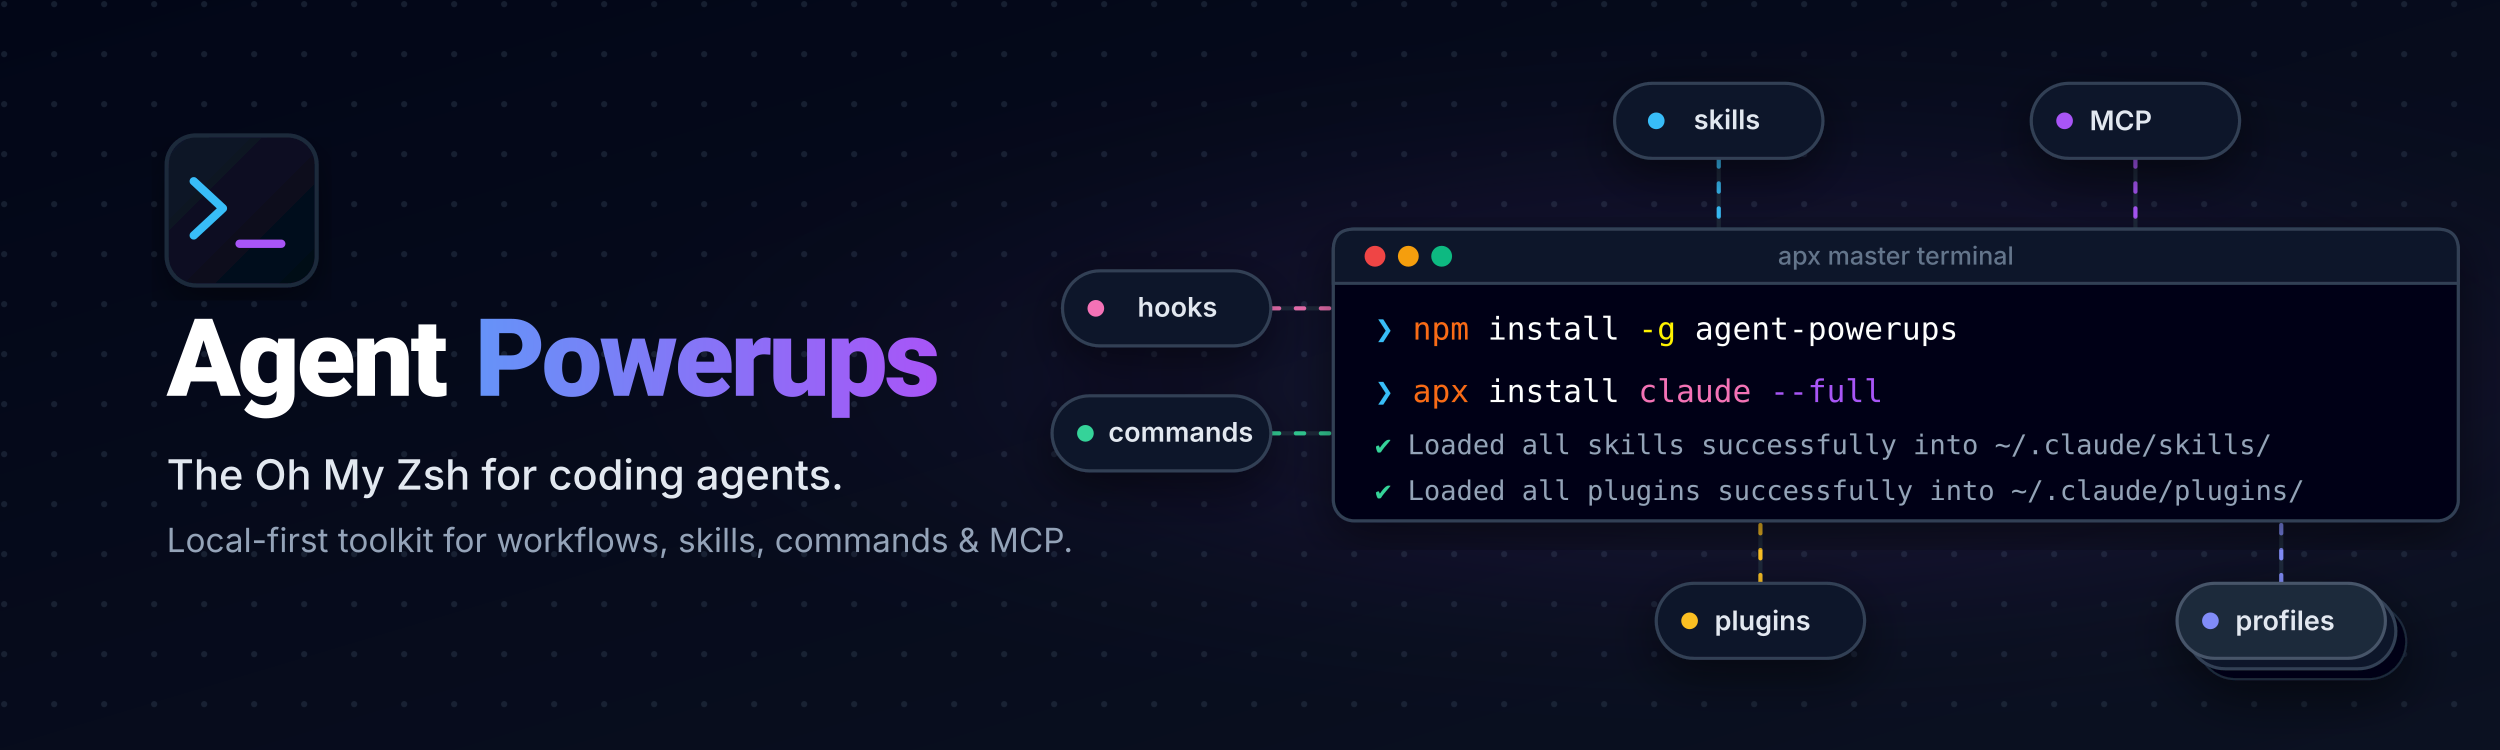
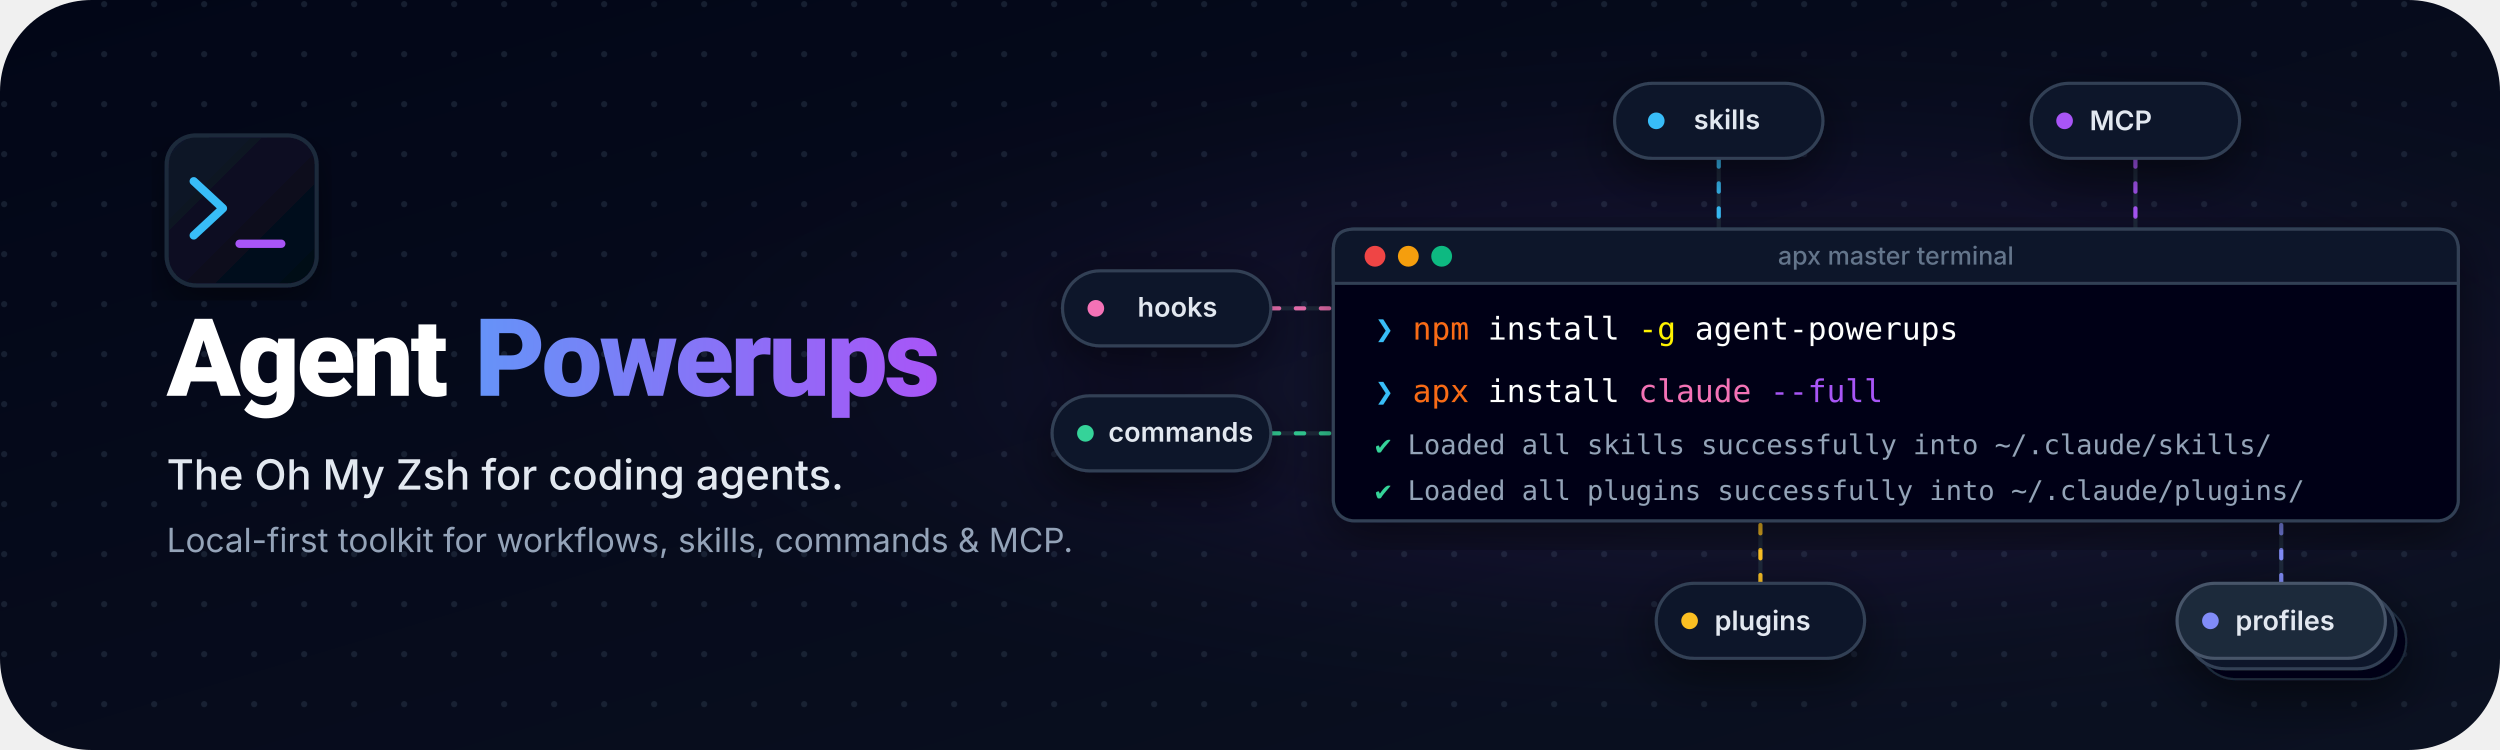
<svg xmlns="http://www.w3.org/2000/svg" viewBox="0 0 1200 360" width="1200" height="360">
  <defs>
    <linearGradient id="bg-grad" x1="0%" y1="0%" x2="100%" y2="100%">
      <stop offset="0%" stop-color="#020617" />
      <stop offset="100%" stop-color="#0B1121" />
    </linearGradient>
    <radialGradient id="ambient-glow" cx="70%" cy="50%" r="50%">
      <stop offset="0%" stop-color="#38BDF8" stop-opacity="0.10" />
      <stop offset="50%" stop-color="#A855F7" stop-opacity="0.05" />
      <stop offset="100%" stop-color="#020617" stop-opacity="0" />
    </radialGradient>
    <linearGradient id="powerups-grad" x1="0%" y1="0%" x2="100%" y2="0%">
      <stop offset="0%" stop-color="#38BDF8" />
      <stop offset="100%" stop-color="#A855F7" />
    </linearGradient>
    <linearGradient id="icon-bg" x1="0%" y1="0%" x2="100%" y2="100%">
      <stop offset="0%" stop-color="#0F172A" />
      <stop offset="100%" stop-color="#020617" />
    </linearGradient>
    <pattern id="dot-grid" width="24" height="24" patternUnits="userSpaceOnUse">
      <circle cx="2" cy="2" r="1.5" fill="#334155" opacity="0.4" />
    </pattern>
    <filter id="glass-blur" x="-20%" y="-20%" width="140%" height="140%">
      <feGaussianBlur stdDeviation="10" result="blur" />
      <feComposite in="SourceGraphic" in2="blur" operator="over" />
    </filter>
    <filter id="shadow" x="-10%" y="-10%" width="120%" height="120%">
      <feDropShadow dx="0" dy="8" stdDeviation="12" flood-color="#000000" flood-opacity="0.5" />
    </filter>
  </defs>
-   <rect width="100%" height="100%" fill="url(#bg-grad)" />
-   <rect width="100%" height="100%" fill="url(#dot-grid)" />
-   <rect width="100%" height="100%" fill="url(#ambient-glow)" />
+   <rect width="100%" height="100%" rx="44" fill="url(#bg-grad)" />
+   <rect width="100%" height="100%" rx="44" fill="url(#dot-grid)" />
+   <rect width="100%" height="100%" rx="44" fill="url(#ambient-glow)" />
  <g transform="translate(80, 65)" filter="url(#shadow)">
    <rect x="0" y="0" width="72" height="72" rx="14" fill="url(#icon-bg)" stroke="#1E293B" stroke-width="2" />
    <path d="M 13 22 L 27 35 L 13 48" fill="none" stroke="#38BDF8" stroke-width="4" stroke-linecap="round" stroke-linejoin="round" />
    <path d="M 35 52 L 55 52" fill="none" stroke="#A855F7" stroke-width="4" stroke-linecap="round">
      <animate attributeName="opacity" values="1;0" calcMode="discrete" dur="1s" repeatCount="indefinite" />
    </path>
  </g>
  <text x="80" y="190" font-family="system-ui, -apple-system, BlinkMacSystemFont, 'Segoe UI', Roboto, sans-serif" font-weight="800" font-size="52" letter-spacing="-1.5">
    <tspan fill="#FFFFFF">Agent </tspan>
    <tspan fill="url(#powerups-grad)">Powerups</tspan>
  </text>
  <text x="80" y="235" font-family="system-ui, -apple-system, sans-serif" font-size="20" font-weight="500" fill="#E2E8F0">
        The Oh My Zsh for coding agents.
    </text>
  <text x="80" y="265" font-family="system-ui, -apple-system, sans-serif" font-size="16" fill="#94A3B8">
        Local-first toolkit for workflows, skills, commands &amp; MCP.
    </text>
  <g stroke="#1E293B" stroke-width="2" fill="none">
    <path d="M 825 76 L 825 110" />
    <path d="M 1025 76 L 1025 110" />
    <path d="M 610 148 L 640 148" />
    <path d="M 610 208 L 640 208" />
    <path d="M 845 280 L 845 250" />
    <path d="M 1095 280 L 1095 250" />
  </g>
  <g stroke-width="2" fill="none" stroke-linecap="round">
    <path d="M 825 76 L 825 110" stroke="#38BDF8" stroke-dasharray="4 8">
      <animate attributeName="stroke-dashoffset" from="12" to="0" dur="1s" repeatCount="indefinite" />
    </path>
    <path d="M 1025 76 L 1025 110" stroke="#A855F7" stroke-dasharray="4 8">
      <animate attributeName="stroke-dashoffset" from="12" to="0" dur="1s" repeatCount="indefinite" />
    </path>
    <path d="M 610 148 L 640 148" stroke="#F472B6" stroke-dasharray="4 8">
      <animate attributeName="stroke-dashoffset" from="12" to="0" dur="1s" repeatCount="indefinite" />
    </path>
    <path d="M 610 208 L 640 208" stroke="#34D399" stroke-dasharray="4 8">
      <animate attributeName="stroke-dashoffset" from="12" to="0" dur="1s" repeatCount="indefinite" />
    </path>
    <path d="M 845 280 L 845 250" stroke="#FBBF24" stroke-dasharray="4 8">
      <animate attributeName="stroke-dashoffset" from="12" to="0" dur="1s" repeatCount="indefinite" />
    </path>
    <path d="M 1095 280 L 1095 250" stroke="#818CF8" stroke-dasharray="4 8">
      <animate attributeName="stroke-dashoffset" from="12" to="0" dur="1s" repeatCount="indefinite" />
    </path>
  </g>
  <g r="3.5">
    <circle cx="825" cy="110" fill="#38BDF8" />
    <circle cx="1025" cy="110" fill="#A855F7" />
    <circle cx="640" cy="148" fill="#F472B6" />
    <circle cx="640" cy="208" fill="#34D399" />
    <circle cx="845" cy="250" fill="#FBBF24" />
    <circle cx="1095" cy="250" fill="#818CF8" />
    <circle cx="825" cy="76" fill="#38BDF8" />
    <circle cx="1025" cy="76" fill="#A855F7" />
    <circle cx="610" cy="148" fill="#F472B6" />
    <circle cx="610" cy="208" fill="#34D399" />
    <circle cx="845" cy="280" fill="#FBBF24" />
    <circle cx="1095" cy="280" fill="#818CF8" />
  </g>
  <g filter="url(#shadow)">
    <rect x="640" y="110" width="540" height="140" rx="10" fill="#020617" stroke="#334155" stroke-width="1.5" />
    <path d="M 640 120 Q 640 110 650 110 L 1170 110 Q 1180 110 1180 120 L 1180 136 L 640 136 Z" fill="#0F172A" stroke="#334155" stroke-width="1.5" />
    <circle cx="660" cy="123" r="5" fill="#EF4444" />
    <circle cx="676" cy="123" r="5" fill="#F59E0B" />
    <circle cx="692" cy="123" r="5" fill="#10B981" />
    <text x="910" y="127" font-family="system-ui, -apple-system, sans-serif" font-size="12" font-weight="500" fill="#64748B" text-anchor="middle">apx master terminal</text>
    <g transform="translate(660, 148)">
      <text y="15" font-family="ui-monospace, SFMono-Regular, Menlo, Monaco, Consolas, monospace" font-size="15" font-weight="500">
        <tspan fill="#38BDF8">❯</tspan>
        <tspan fill="#fa6b12"> npm </tspan>
        <tspan fill="#ffffff">install </tspan>
        <tspan fill="#fff200">-g </tspan>
        <tspan fill="#ffffff">agent-powerups</tspan>
      </text>
      <text y="45" font-family="ui-monospace, SFMono-Regular, Menlo, Monaco, Consolas, monospace" font-size="15" font-weight="500">
        <tspan fill="#38BDF8">❯</tspan>
        <tspan fill="#fa6b12"> apx </tspan>
        <tspan fill="#ffffff">install </tspan>
        <tspan fill="#F472B6">claude </tspan>
        <tspan fill="#A855F7">--full</tspan>
      </text>
      <text y="70" font-family="ui-monospace, SFMono-Regular, Menlo, Monaco, Consolas, monospace" font-size="13" fill="#94A3B8">
        <tspan fill="#34D399">✔</tspan> Loaded all skills successfully into ~/.claude/skills/
            </text>
      <text y="92" font-family="ui-monospace, SFMono-Regular, Menlo, Monaco, Consolas, monospace" font-size="13" fill="#94A3B8">
        <tspan fill="#34D399">✔</tspan> Loaded all plugins successfully into ~/.claude/plugins/
            </text>
    </g>
  </g>
  <g font-family="system-ui, -apple-system, sans-serif" font-size="13" font-weight="600" fill="#E2E8F0" filter="url(#shadow)">
    <g transform="translate(775, 40)">
      <rect width="100" height="36" rx="18" fill="#0F172A" stroke="#334155" stroke-width="1.5" />
      <circle cx="20" cy="18" r="4" fill="#38BDF8" />
      <text x="38" y="22">skills</text>
    </g>
    <g transform="translate(975, 40)">
      <rect width="100" height="36" rx="18" fill="#0F172A" stroke="#334155" stroke-width="1.5" />
      <circle cx="16" cy="18" r="4" fill="#A855F7" />
      <text x="28" y="22.5">MCP</text>
    </g>
    <g transform="translate(510, 130)">
      <rect width="100" height="36" rx="18" fill="#0F172A" stroke="#334155" stroke-width="1.5" />
      <circle cx="16" cy="18" r="4" fill="#F472B6" />
      <text x="36" y="22">hooks</text>
    </g>
    <g transform="translate(505, 190)">
      <rect width="105" height="36" rx="18" fill="#0F172A" stroke="#334155" stroke-width="1.5" />
      <circle cx="16" cy="18" r="4" fill="#34D399" />
      <text x="27" y="22">commands</text>
    </g>
    <g transform="translate(795, 280)">
      <rect width="100" height="36" rx="18" fill="#0F172A" stroke="#334155" stroke-width="1.5" />
      <circle cx="16" cy="18" r="4" fill="#FBBF24" />
      <text x="28" y="22.5">plugins</text>
    </g>
    <rect x="1055" y="290" width="100" height="36" rx="18" fill="#020617" stroke="#1E293B" stroke-width="1" />
    <rect x="1050" y="285" width="100" height="36" rx="18" fill="#0F172A" stroke="#334155" stroke-width="1.5" />
    <g transform="translate(1045, 280)">
      <rect width="100" height="36" rx="18" fill="#1E293B" stroke="#475569" stroke-width="1.5" />
      <circle cx="16" cy="18" r="4" fill="#818CF8" />
      <text x="28" y="22.5">profiles</text>
    </g>
  </g>
</svg>
